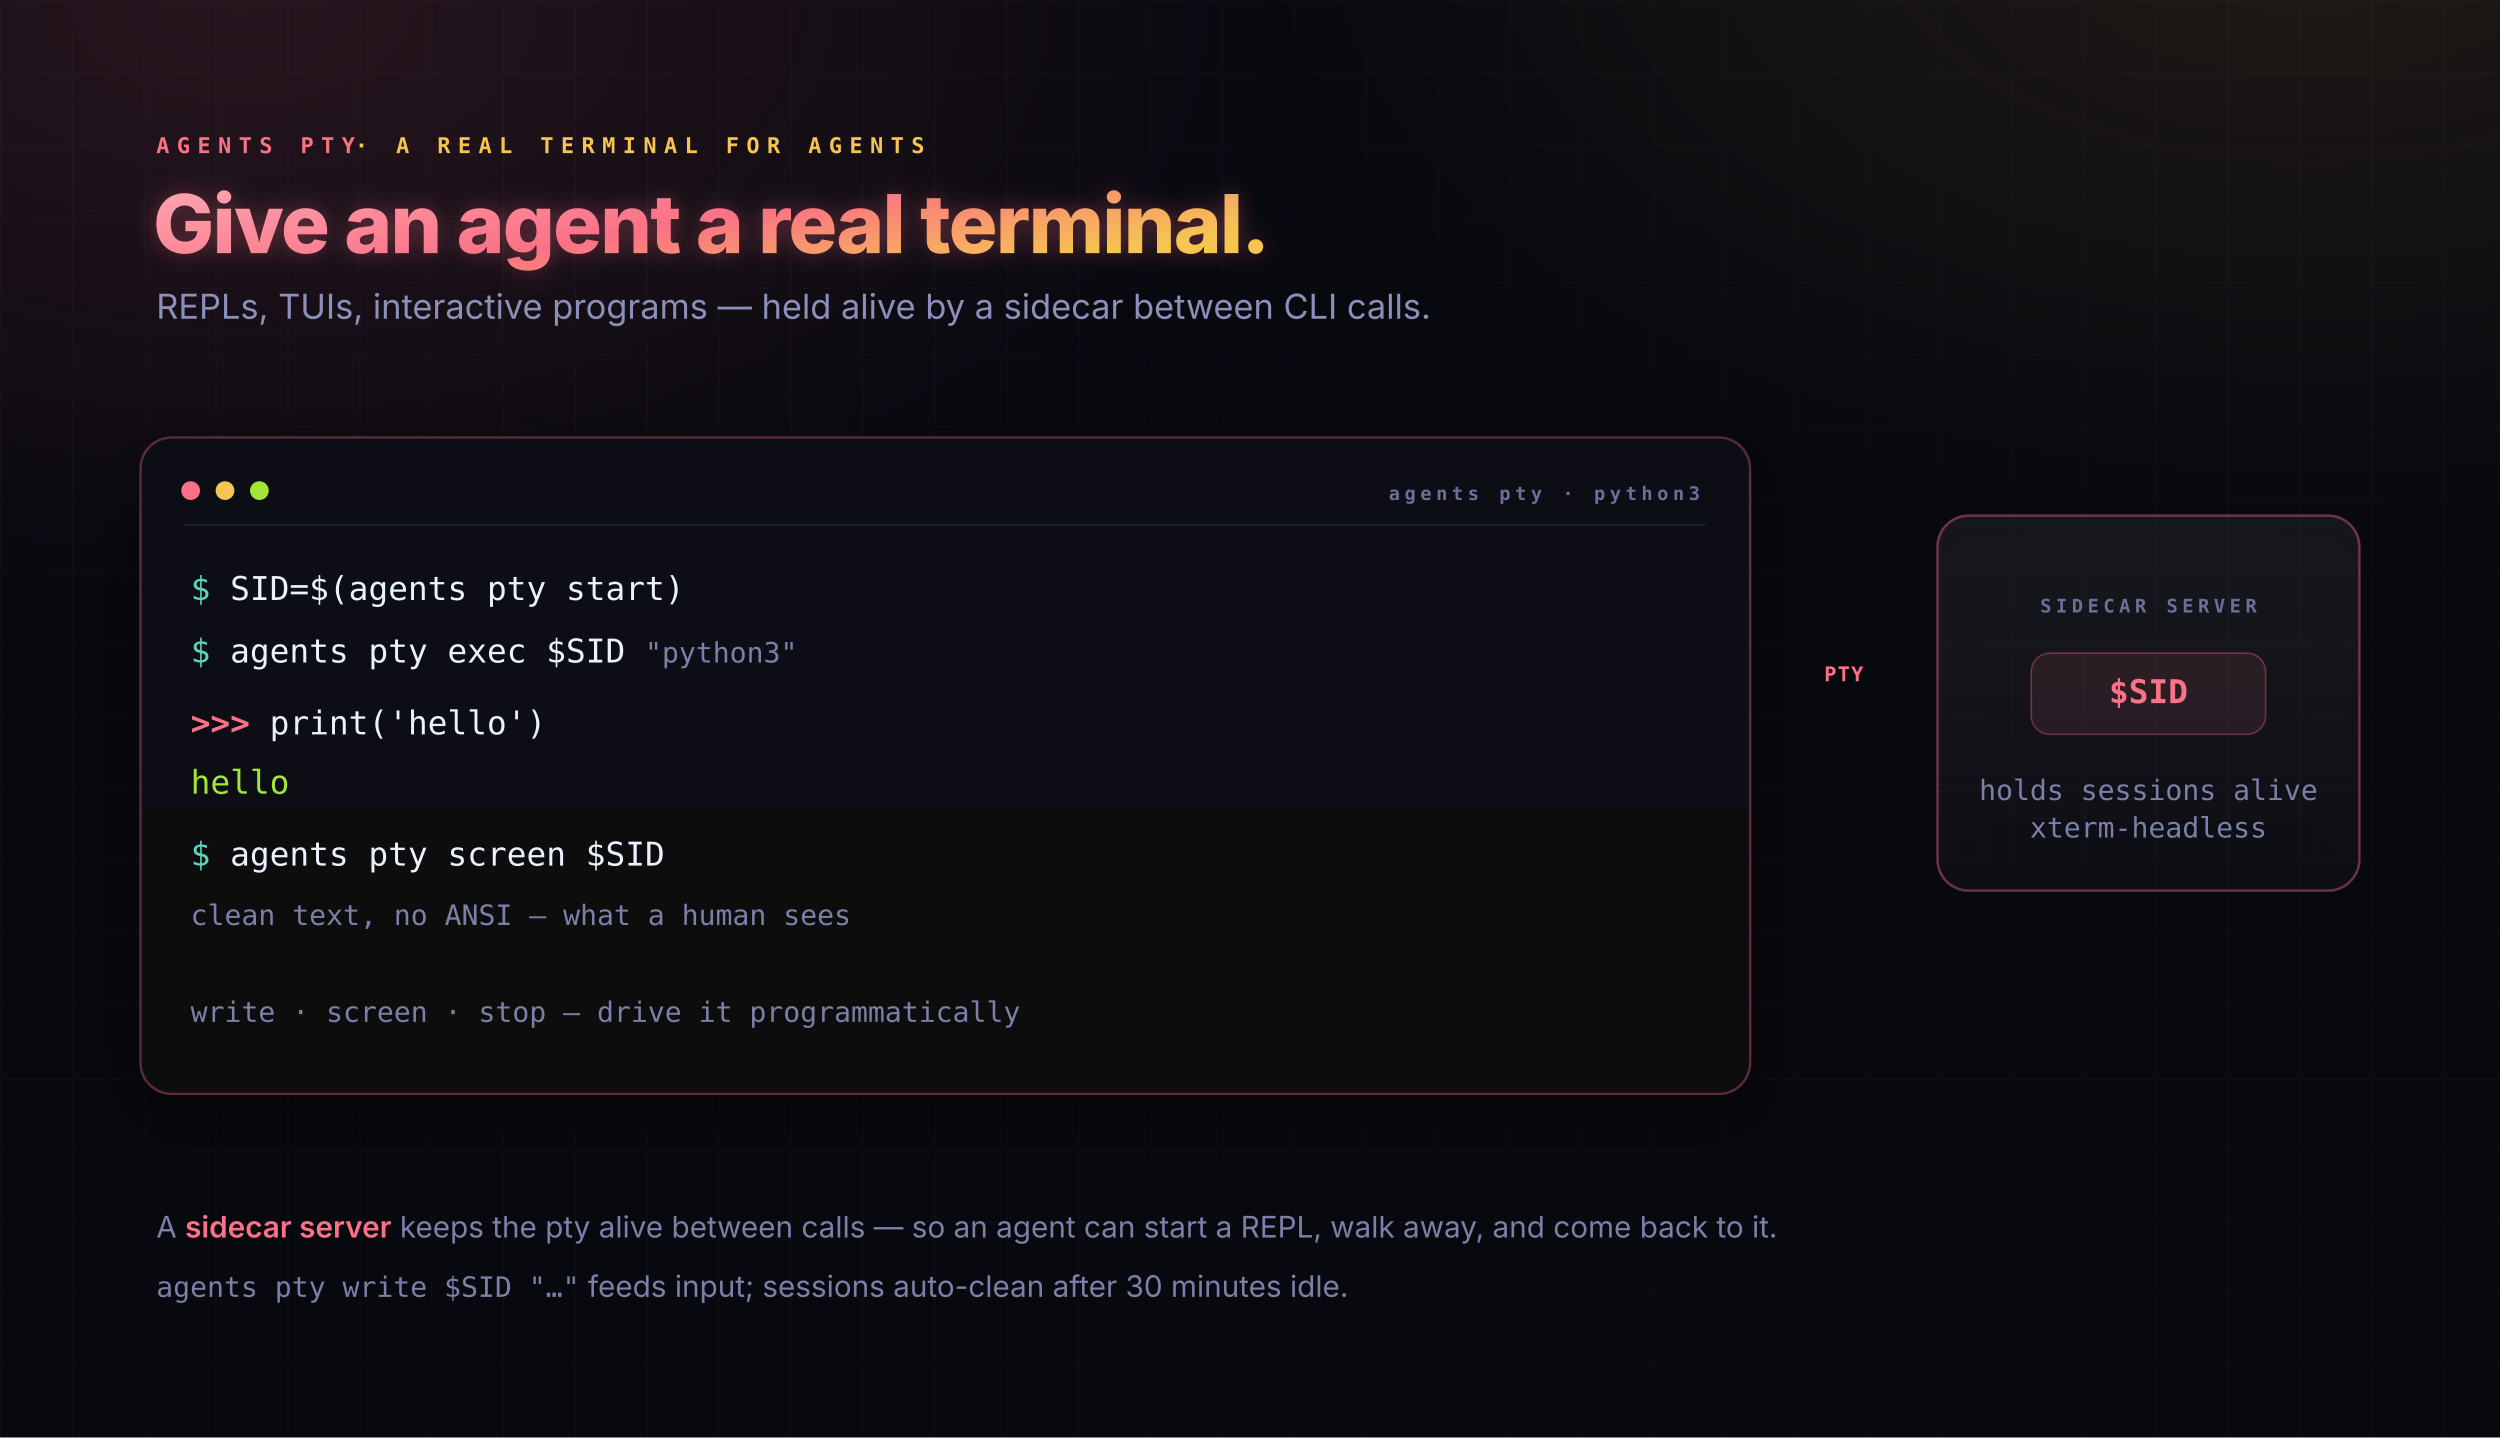
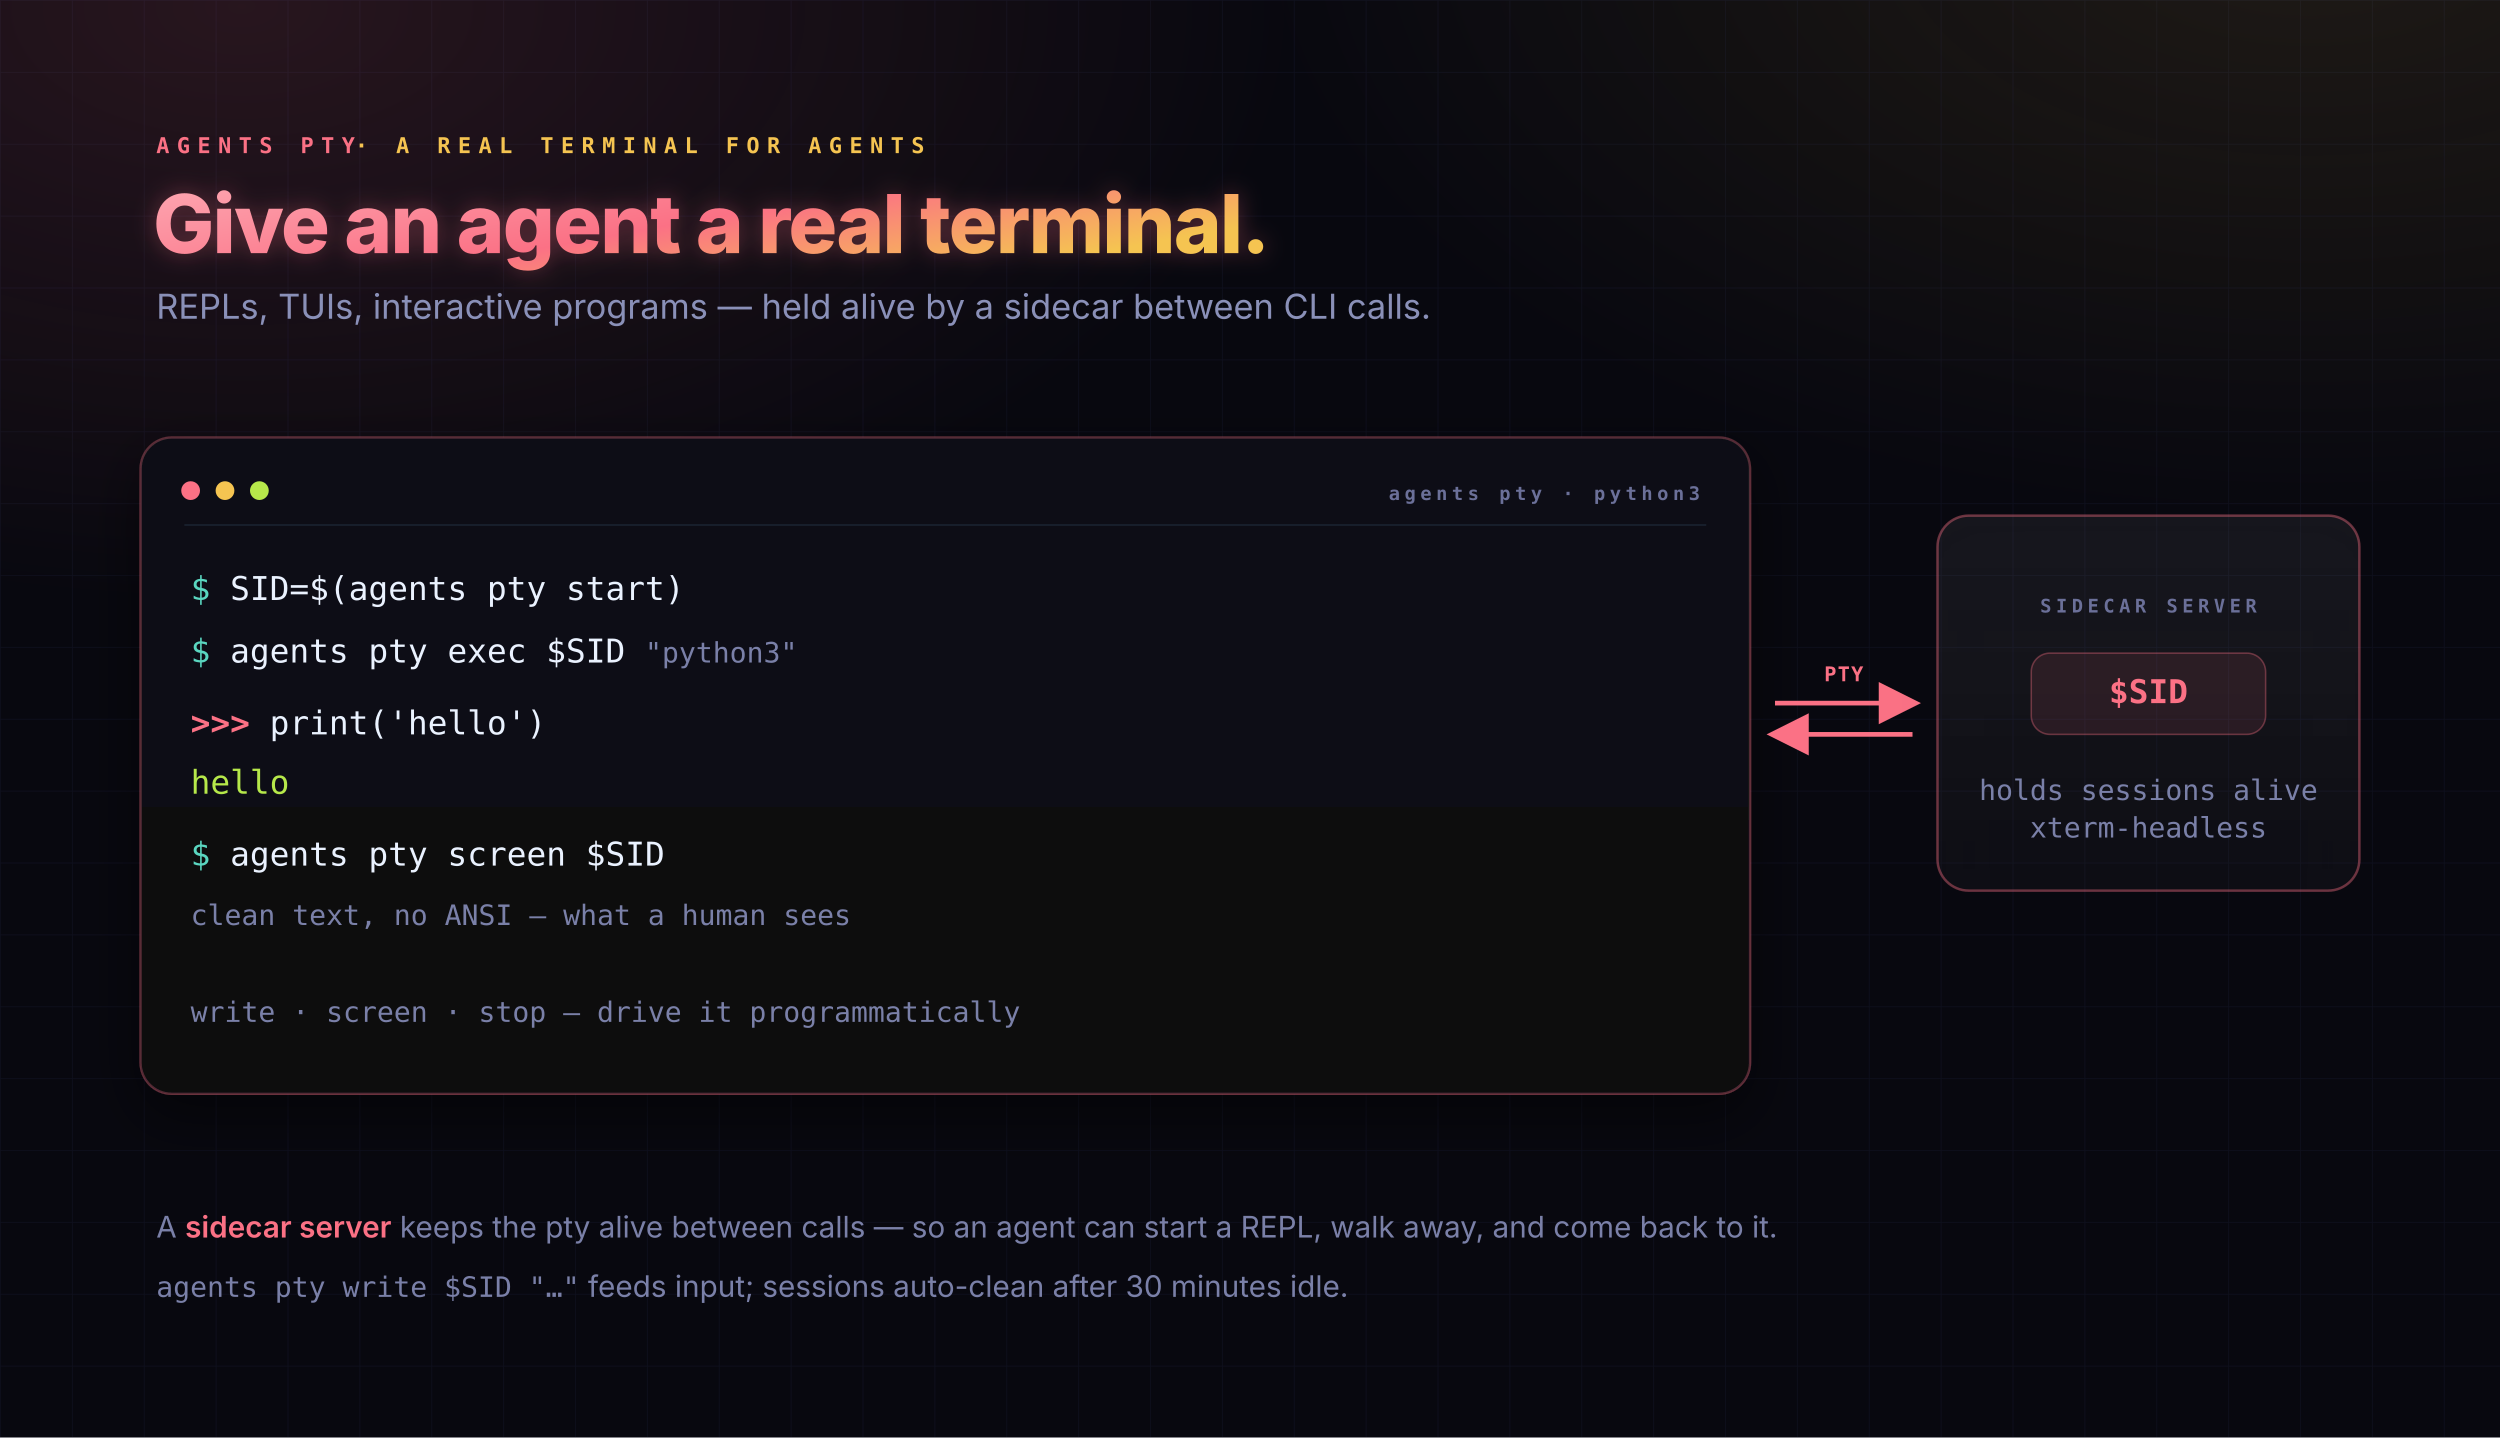
<svg xmlns="http://www.w3.org/2000/svg" viewBox="0 0 1600 920" role="img" aria-label="agents pty gives an agent a real terminal for REPLs, TUIs, and interactive programs. A sidecar server holds the pty session alive between CLI calls: start a session, exec python3, write to it, and screen it back as clean ANSI-free text. Sessions auto-clean after 30 minutes idle.">
  <defs>
    <radialGradient id="gPink" cx="10%" cy="0%" r="70%">
      <stop offset="0%" stop-color="#fb7185" stop-opacity="0.13" />
      <stop offset="60%" stop-color="#fb7185" stop-opacity="0" />
    </radialGradient>
    <radialGradient id="gAmber" cx="92%" cy="-6%" r="70%">
      <stop offset="0%" stop-color="#f5c451" stop-opacity="0.10" />
      <stop offset="60%" stop-color="#f5c451" stop-opacity="0" />
    </radialGradient>
    <pattern id="grid" width="46" height="46" patternUnits="userSpaceOnUse">
      <path d="M 46 0 L 0 0 0 46" fill="none" stroke="#6b8dff" stroke-opacity="0.06" stroke-width="1" />
    </pattern>
    <linearGradient id="title" x1="0" y1="0" x2="1" y2="0.4">
      <stop offset="0%" stop-color="#fda4af" />
      <stop offset="55%" stop-color="#fb7185" />
      <stop offset="100%" stop-color="#f5c451" />
    </linearGradient>
    <linearGradient id="glass" x1="0" y1="0" x2="0" y2="1">
      <stop offset="0%" stop-color="#ffffff" stop-opacity="0.05" />
      <stop offset="100%" stop-color="#ffffff" stop-opacity="0.015" />
    </linearGradient>
    <linearGradient id="term" x1="0" y1="0" x2="0" y2="1">
      <stop offset="0%" stop-color="#0c1016" />
      <stop offset="100%" stop-color="#070a0e" />
    </linearGradient>
    <filter id="soft" x="-20%" y="-20%" width="140%" height="150%">
      <feGaussianBlur stdDeviation="18" result="b" />
      <feOffset dy="14" result="o" />
      <feColorMatrix in="o" type="matrix" values="0 0 0 0 0 0 0 0 0 0 0 0 0 0 0 0 0 0 0.5 0" result="s" />
      <feMerge>
        <feMergeNode in="s" />
        <feMergeNode in="SourceGraphic" />
      </feMerge>
    </filter>
    <filter id="neon" x="-60%" y="-60%" width="220%" height="220%">
      <feGaussianBlur stdDeviation="3" result="b" />
      <feMerge>
        <feMergeNode in="b" />
        <feMergeNode in="SourceGraphic" />
      </feMerge>
    </filter>
    <filter id="halo" x="-30%" y="-60%" width="160%" height="220%">
      <feGaussianBlur stdDeviation="7" />
    </filter>
    <marker id="arP" viewBox="0 0 10 10" refX="8" refY="5" markerWidth="9" markerHeight="9" orient="auto-start-reverse">
      <path d="M0 0 L10 5 L0 10 z" fill="#fb7185" />
    </marker>
    <style>
      .kick{font:600 14px ui-monospace,"SF Mono",Menlo,monospace;letter-spacing:.34em;fill:#fb7185;}
      .h1{font:800 52px Inter,-apple-system,"SF Pro Display",system-ui,sans-serif;letter-spacing:-.02em;}
      .sub{font:400 22px Inter,-apple-system,system-ui,sans-serif;fill:#8a90b8;}
      .lab{font:600 12px ui-monospace,"SF Mono",Menlo,monospace;letter-spacing:.24em;fill:#6b7099;}
      .m{font:500 21px ui-monospace,"SF Mono",Menlo,monospace;fill:#eaf2ff;}
      .mm{font:500 18px ui-monospace,"SF Mono",Menlo,monospace;fill:#7a80a8;}
      .mp{font:600 21px ui-monospace,"SF Mono",Menlo,monospace;fill:#fb7185;}
-       .out{font:500 21px ui-monospace,"SF Mono",Menlo,monospace;fill:#a3e635;}
+       .out{font:500 21px ui-monospace,"SF Mono",Menlo,monospace;fill:#B6E84A;}
      .edge{font:600 13px ui-monospace,"SF Mono",Menlo,monospace;letter-spacing:.06em;}
      .note{font:400 19px Inter,-apple-system,system-ui,sans-serif;fill:#7a80a8;}
      .noteA{font:600 19px Inter,-apple-system,system-ui,sans-serif;fill:#fb7185;}
    </style>
  </defs>
  <rect width="1600" height="920" fill="#08080f" />
  <rect width="1600" height="920" fill="url(#grid)" />
  <rect width="1600" height="920" fill="url(#gPink)" />
  <rect width="1600" height="920" fill="url(#gAmber)" />
  <text x="100" y="98" class="kick">AGENTS PTY<tspan fill="#f5c451"> · A REAL TERMINAL FOR AGENTS</tspan>
  </text>
  <text x="98" y="162" class="h1" fill="#fb7185" opacity="0.34" filter="url(#halo)">Give an agent a real terminal.</text>
  <text x="98" y="162" class="h1" fill="url(#title)">Give an agent a real terminal.</text>
  <text x="100" y="204" class="sub">REPLs, TUIs, interactive programs — held alive by a sidecar between CLI calls.</text>
  <g filter="url(#soft)">
    <rect x="90" y="280" width="1030" height="420" rx="20" fill="url(#term)" stroke="#fb7185" stroke-opacity="0.3" stroke-width="1.5" />
  </g>
  <circle cx="122" cy="314" r="6" fill="#fb7185" />
  <circle cx="144" cy="314" r="6" fill="#f5c451" />
-   <circle cx="166" cy="314" r="6" fill="#a3e635" />
+   <circle cx="166" cy="314" r="6" fill="#B6E84A" />
  <text x="1088" y="320" class="lab" text-anchor="end">agents pty · python3</text>
  <line x1="118" y1="336" x2="1092" y2="336" stroke="#1a2230" stroke-width="1" />
  <text x="122" y="384" class="m">
    <tspan fill="#5ad6c0">$</tspan> SID=$(agents pty start)</text>
  <text x="122" y="424" class="m">
    <tspan fill="#5ad6c0">$</tspan> agents pty exec $SID <tspan class="mm">"python3"</tspan>
  </text>
  <text x="122" y="470" class="mp">&gt;&gt;&gt; <tspan class="m">print('hello')</tspan>
  </text>
  <text x="122" y="508" class="out">hello</text>
  <text x="122" y="554" class="m">
    <tspan fill="#5ad6c0">$</tspan> agents pty screen $SID</text>
  <text x="122" y="592" class="mm" font-size="17">clean text, no ANSI — what a human sees</text>
  <text x="122" y="654" class="mm" font-size="16">write · screen · stop — drive it programmatically</text>
-   <line x1="1136" y1="450" x2="1224" y2="450" stroke="#fb7185" stroke-width="3" marker-end="url(#arP)" filter="url(#neon)" />
-   <line x1="1224" y1="470" x2="1136" y2="470" stroke="#fb7185" stroke-width="3" marker-end="url(#arP)" filter="url(#neon)" />
+   <line x1="1136" y1="450" x2="1224" y2="450" stroke="#fb7185" stroke-width="3" marker-end="url(#arP)" />
+   <line x1="1224" y1="470" x2="1136" y2="470" stroke="#fb7185" stroke-width="3" marker-end="url(#arP)" />
  <text x="1180" y="436" class="edge" fill="#fb7185" text-anchor="middle">PTY</text>
  <g filter="url(#soft)">
    <rect x="1240" y="330" width="270" height="240" rx="20" fill="url(#glass)" stroke="#fb7185" stroke-opacity="0.4" stroke-width="1.6" />
  </g>
  <text x="1375" y="392" class="lab" text-anchor="middle" fill="#fb7185">SIDECAR SERVER</text>
  <rect x="1300" y="418" width="150" height="52" rx="12" fill="#fb7185" fill-opacity="0.1" stroke="#fb7185" stroke-opacity="0.35" />
  <text x="1375" y="450" class="mp" font-size="19" text-anchor="middle">$SID</text>
  <text x="1375" y="512" class="mm" font-size="15" text-anchor="middle">holds sessions alive</text>
  <text x="1375" y="536" class="mm" font-size="15" text-anchor="middle">xterm-headless</text>
  <text x="100" y="792" class="note">A <tspan class="noteA">sidecar server</tspan> keeps the pty alive between calls — so an agent can start a REPL, walk away, and come back to it.</text>
  <text x="100" y="830" class="note">
    <tspan class="mm" font-size="17">agents pty write $SID "…"</tspan>  feeds input;  sessions auto-clean after 30 minutes idle.</text>
</svg>
